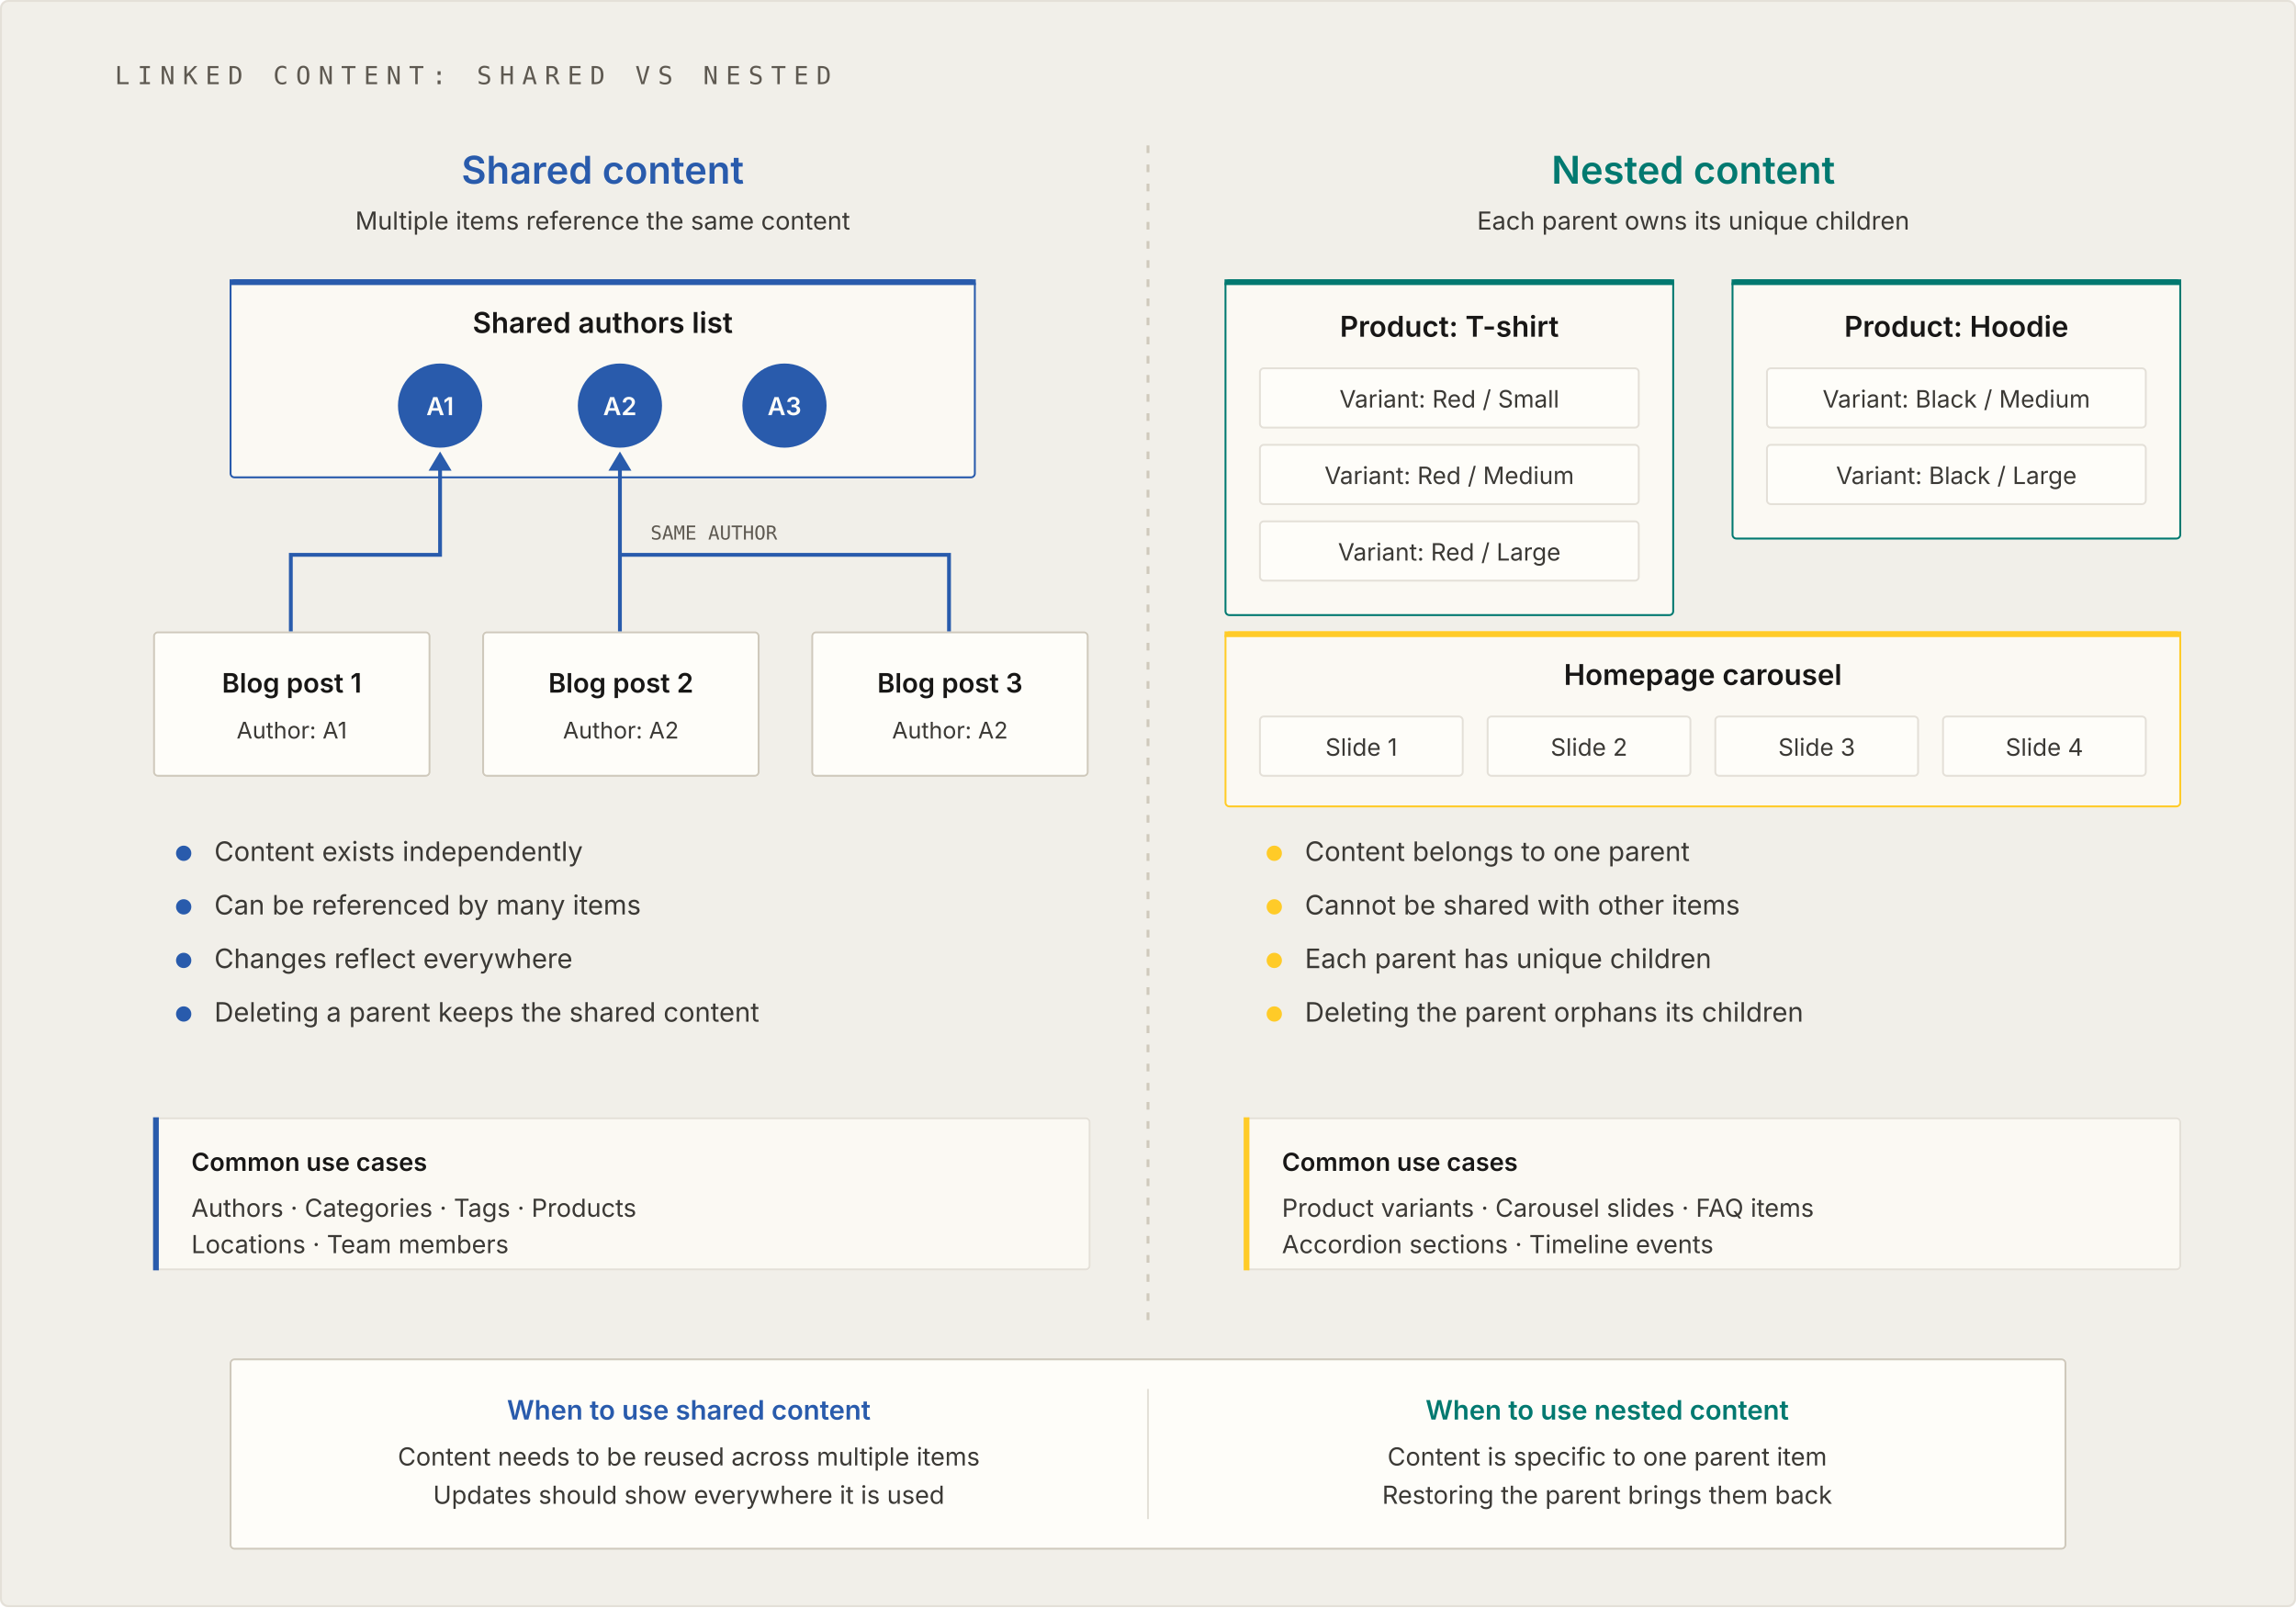
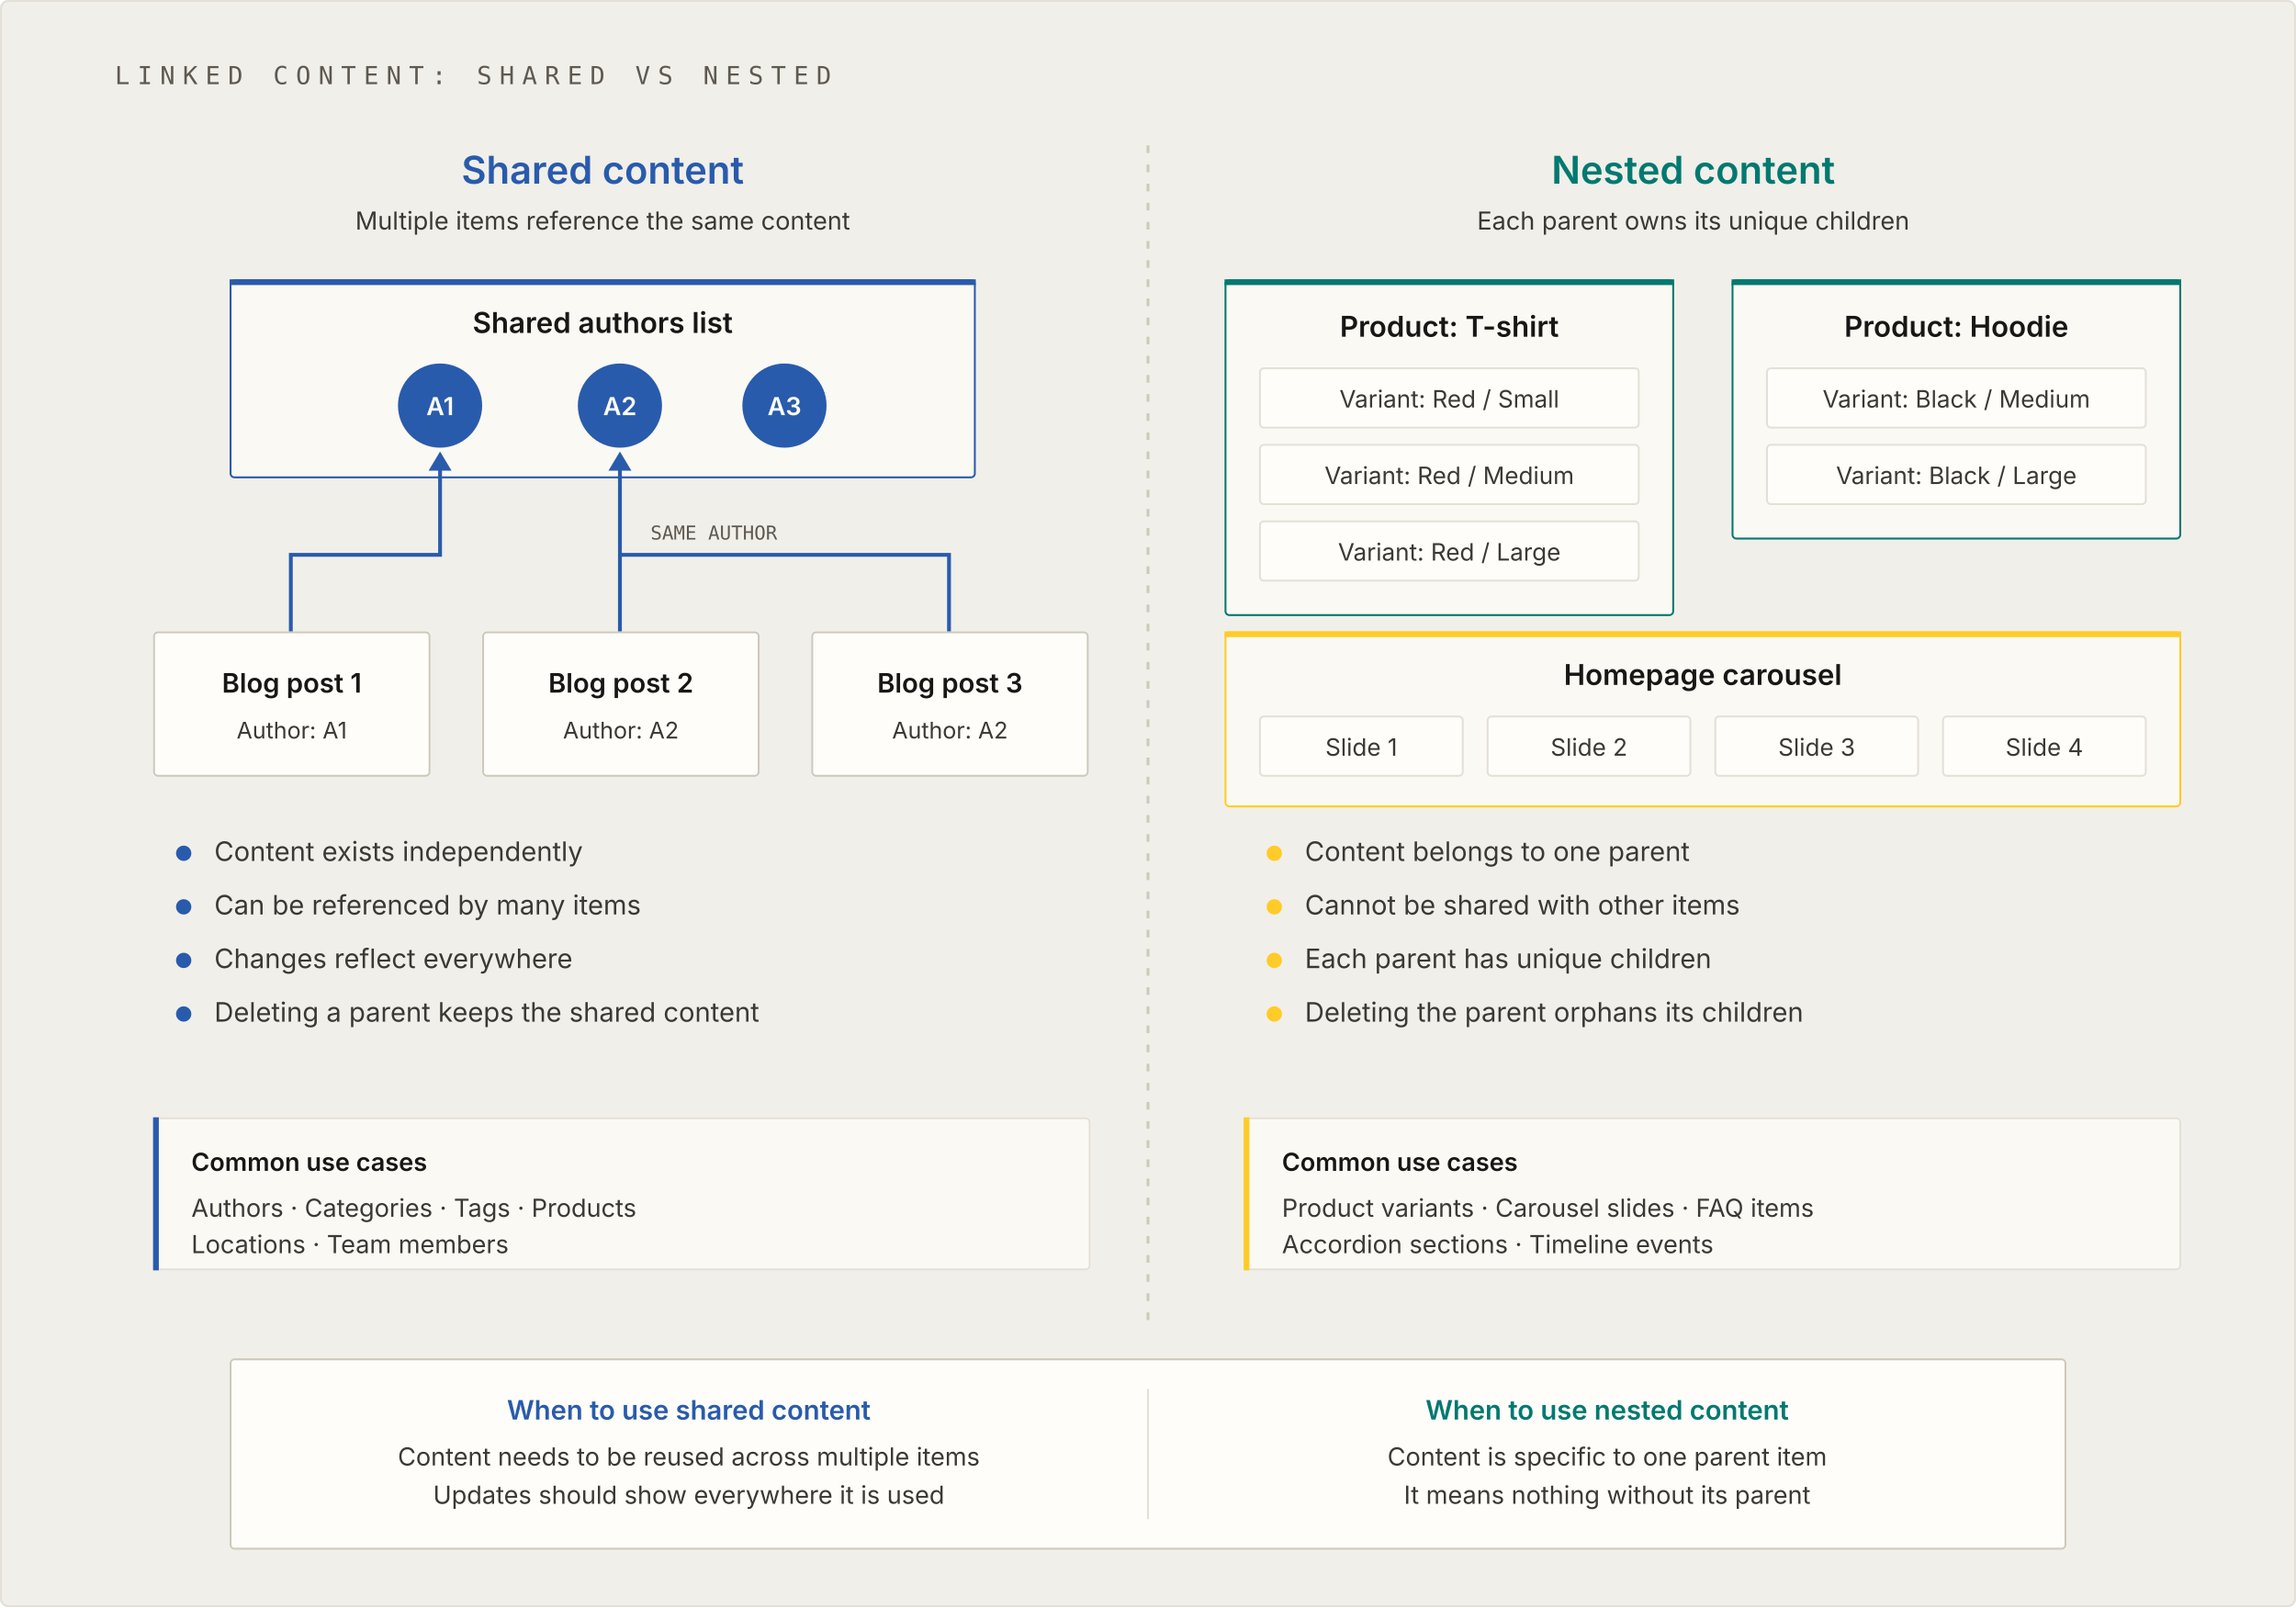
<svg xmlns="http://www.w3.org/2000/svg" width="1200" height="840" viewBox="0 0 1200 840" fill="none" font-family="system-ui, -apple-system, sans-serif" role="img" aria-labelledby="t d">
  <style>
    .f-bg{fill:#F1EFE9}
    .f-muted{fill:#5E5951}
    .f-primary{fill:#027970}
    .f-raised{fill:#FEFDF9}
    .f-secondary{fill:#295BAC}
    .f-surface{fill:#FBF9F3}
    .f-tertiary{fill:#FFCB28}
    .f-text{fill:#181716}
    .f-text2{fill:#3B3935}
    .s-border{stroke:#E4E0D8}
    .s-bstrong{stroke:#CFC9BC}
    .s-primary{stroke:#027970}
    .s-secondary{stroke:#295BAC}
    .s-tertiary{stroke:#FFCB28}
    .s-muted{stroke:#5E5951}
    .on-fill{fill:#FEFDF9}
    .s-onfill{stroke:#FEFDF9}
    @media (prefers-color-scheme: dark) {
      .f-bg{fill:#0E0D0C}
      .f-muted{fill:#AAA49B}
      .f-primary{fill:#028D83}
      .f-raised{fill:#201F1D}
      .f-secondary{fill:#5989D8}
      .f-surface{fill:#171615}
      .f-tertiary{fill:#FFCB28}
      .f-text{fill:#F1EFE9}
      .f-text2{fill:#C4BFB5}
      .s-border{stroke:#302E2B}
      .s-bstrong{stroke:#45423E}
      .s-primary{stroke:#028D83}
      .s-secondary{stroke:#5989D8}
      .s-tertiary{stroke:#FFCB28}
      .s-muted{stroke:#AAA49B}
      .on-fill{fill:#0E0D0C}
      .s-onfill{stroke:#0E0D0C}
    }
  </style>
  <rect class="f-bg" width="1200" height="840" rx="4" />
  <rect class="s-border" x="0.5" y="0.5" width="1199" height="839" rx="4" />
  <text class="f-muted" x="60" y="44" font-family="ui-monospace, monospace" font-size="13" letter-spacing="4">LINKED CONTENT: SHARED VS NESTED</text>
  <path class="s-bstrong" d="M600 76 V690" stroke-width="1.5" stroke-dasharray="4 6" />
  <text class="f-secondary" x="315" y="96" text-anchor="middle" font-size="20" font-weight="600">Shared content</text>
  <text class="f-text2" x="315" y="120" text-anchor="middle" font-size="13">Multiple items reference the same content</text>
  <rect class="f-surface" x="120" y="146" width="390" height="104" rx="2" />
  <rect class="s-secondary" x="120.5" y="146.5" width="389" height="103" rx="2" />
  <rect class="f-secondary" x="120" y="146" width="390" height="3" />
  <text class="f-text" x="315" y="174" text-anchor="middle" font-size="15" font-weight="600">Shared authors list</text>
  <circle class="f-secondary" cx="230" cy="212" r="22" />
  <text class="on-fill" x="230" y="217" text-anchor="middle" font-size="13" font-weight="600">A1</text>
  <circle class="f-secondary" cx="324" cy="212" r="22" />
  <text class="on-fill" x="324" y="217" text-anchor="middle" font-size="13" font-weight="600">A2</text>
  <circle class="f-secondary" cx="410" cy="212" r="22" />
  <text class="on-fill" x="410" y="217" text-anchor="middle" font-size="13" font-weight="600">A3</text>
  <rect class="f-raised" x="80" y="330" width="145" height="76" rx="2" />
  <rect class="s-bstrong" x="80.5" y="330.5" width="144" height="75" rx="2" />
  <text class="f-text" x="152.5" y="362" text-anchor="middle" font-size="14" font-weight="600">Blog post 1</text>
  <text class="f-text2" x="152.5" y="386" text-anchor="middle" font-size="12">Author: A1</text>
  <rect class="f-raised" x="252" y="330" width="145" height="76" rx="2" />
  <rect class="s-bstrong" x="252.5" y="330.5" width="144" height="75" rx="2" />
  <text class="f-text" x="324.5" y="362" text-anchor="middle" font-size="14" font-weight="600">Blog post 2</text>
  <text class="f-text2" x="324.5" y="386" text-anchor="middle" font-size="12">Author: A2</text>
  <rect class="f-raised" x="424" y="330" width="145" height="76" rx="2" />
  <rect class="s-bstrong" x="424.5" y="330.5" width="144" height="75" rx="2" />
  <text class="f-text" x="496.5" y="362" text-anchor="middle" font-size="14" font-weight="600">Blog post 3</text>
  <text class="f-text2" x="496.5" y="386" text-anchor="middle" font-size="12">Author: A2</text>
  <path class="s-secondary" d="M152 330 V290 H230 V244" stroke-width="2" />
  <path class="f-secondary" d="M230 236 l-6 10 h12 z" />
  <path class="s-secondary" d="M324 330 V244" stroke-width="2" />
  <path class="s-secondary" d="M496 330 V290 H324" stroke-width="2" />
  <path class="f-secondary" d="M324 236 l-6 10 h12 z" />
  <text class="f-muted" x="340" y="282" font-family="ui-monospace, monospace" font-size="10">SAME AUTHOR</text>
  <circle class="f-secondary" cx="96" cy="446" r="4" />
  <text class="f-text2" x="112" y="450" font-size="14">Content exists independently</text>
  <circle class="f-secondary" cx="96" cy="474" r="4" />
  <text class="f-text2" x="112" y="478" font-size="14">Can be referenced by many items</text>
  <circle class="f-secondary" cx="96" cy="502" r="4" />
  <text class="f-text2" x="112" y="506" font-size="14">Changes reflect everywhere</text>
  <circle class="f-secondary" cx="96" cy="530" r="4" />
  <text class="f-text2" x="112" y="534" font-size="14">Deleting a parent keeps the shared content</text>
  <rect class="f-surface" x="80" y="584" width="490" height="80" rx="2" />
  <rect class="s-border" x="80.5" y="584.5" width="489" height="79" rx="2" />
  <rect class="f-secondary" x="80" y="584" width="3" height="80" />
  <text class="f-text" x="100" y="612" font-size="13" font-weight="600">Common use cases</text>
  <text class="f-text2" x="100" y="636" font-size="13">Authors · Categories · Tags · Products</text>
  <text class="f-text2" x="100" y="655" font-size="13">Locations · Team members</text>
  <text class="f-primary" x="885" y="96" text-anchor="middle" font-size="20" font-weight="600">Nested content</text>
  <text class="f-text2" x="885" y="120" text-anchor="middle" font-size="13">Each parent owns its unique children</text>
  <rect class="f-surface" x="640" y="146" width="235" height="176" rx="2" />
  <rect class="s-primary" x="640.5" y="146.5" width="234" height="175" rx="2" />
  <rect class="f-primary" x="640" y="146" width="235" height="3" />
  <text class="f-text" x="757.5" y="176" text-anchor="middle" font-size="15" font-weight="600">Product: T-shirt</text>
  <rect class="f-raised" x="658" y="192" width="199" height="32" rx="2" />
  <rect class="s-border" x="658.5" y="192.5" width="198" height="31" rx="2" />
  <text class="f-text2" x="757.5" y="213" text-anchor="middle" font-size="12.5">Variant: Red / Small</text>
  <rect class="f-raised" x="658" y="232" width="199" height="32" rx="2" />
  <rect class="s-border" x="658.5" y="232.5" width="198" height="31" rx="2" />
  <text class="f-text2" x="757.5" y="253" text-anchor="middle" font-size="12.5">Variant: Red / Medium</text>
  <rect class="f-raised" x="658" y="272" width="199" height="32" rx="2" />
  <rect class="s-border" x="658.5" y="272.5" width="198" height="31" rx="2" />
  <text class="f-text2" x="757.5" y="293" text-anchor="middle" font-size="12.5">Variant: Red / Large</text>
  <rect class="f-surface" x="905" y="146" width="235" height="136" rx="2" />
  <rect class="s-primary" x="905.5" y="146.5" width="234" height="135" rx="2" />
  <rect class="f-primary" x="905" y="146" width="235" height="3" />
  <text class="f-text" x="1022.5" y="176" text-anchor="middle" font-size="15" font-weight="600">Product: Hoodie</text>
  <rect class="f-raised" x="923" y="192" width="199" height="32" rx="2" />
  <rect class="s-border" x="923.5" y="192.5" width="198" height="31" rx="2" />
  <text class="f-text2" x="1022.5" y="213" text-anchor="middle" font-size="12.5">Variant: Black / Medium</text>
  <rect class="f-raised" x="923" y="232" width="199" height="32" rx="2" />
  <rect class="s-border" x="923.5" y="232.5" width="198" height="31" rx="2" />
  <text class="f-text2" x="1022.5" y="253" text-anchor="middle" font-size="12.5">Variant: Black / Large</text>
  <rect class="f-surface" x="640" y="330" width="500" height="92" rx="2" />
  <rect class="s-tertiary" x="640.5" y="330.5" width="499" height="91" rx="2" />
  <rect class="f-tertiary" x="640" y="330" width="500" height="3" />
  <text class="f-text" x="890" y="358" text-anchor="middle" font-size="15" font-weight="600">Homepage carousel</text>
  <rect class="f-raised" x="658" y="374" width="107" height="32" rx="2" />
  <rect class="s-border" x="658.5" y="374.5" width="106" height="31" rx="2" />
  <text class="f-text2" x="711.5" y="395" text-anchor="middle" font-size="12.5">Slide 1</text>
  <rect class="f-raised" x="777" y="374" width="107" height="32" rx="2" />
  <rect class="s-border" x="777.5" y="374.5" width="106" height="31" rx="2" />
  <text class="f-text2" x="830.5" y="395" text-anchor="middle" font-size="12.5">Slide 2</text>
  <rect class="f-raised" x="896" y="374" width="107" height="32" rx="2" />
  <rect class="s-border" x="896.5" y="374.5" width="106" height="31" rx="2" />
  <text class="f-text2" x="949.5" y="395" text-anchor="middle" font-size="12.5">Slide 3</text>
  <rect class="f-raised" x="1015" y="374" width="107" height="32" rx="2" />
  <rect class="s-border" x="1015.5" y="374.5" width="106" height="31" rx="2" />
  <text class="f-text2" x="1068.5" y="395" text-anchor="middle" font-size="12.5">Slide 4</text>
  <circle class="f-tertiary" cx="666" cy="446" r="4" />
  <text class="f-text2" x="682" y="450" font-size="14">Content belongs to one parent</text>
  <circle class="f-tertiary" cx="666" cy="474" r="4" />
  <text class="f-text2" x="682" y="478" font-size="14">Cannot be shared with other items</text>
  <circle class="f-tertiary" cx="666" cy="502" r="4" />
  <text class="f-text2" x="682" y="506" font-size="14">Each parent has unique children</text>
  <circle class="f-tertiary" cx="666" cy="530" r="4" />
  <text class="f-text2" x="682" y="534" font-size="14">Deleting the parent orphans its children</text>
  <rect class="f-surface" x="650" y="584" width="490" height="80" rx="2" />
  <rect class="s-border" x="650.5" y="584.5" width="489" height="79" rx="2" />
  <rect class="f-tertiary" x="650" y="584" width="3" height="80" />
  <text class="f-text" x="670" y="612" font-size="13" font-weight="600">Common use cases</text>
  <text class="f-text2" x="670" y="636" font-size="13">Product variants · Carousel slides · FAQ items</text>
  <text class="f-text2" x="670" y="655" font-size="13">Accordion sections · Timeline events</text>
  <rect class="f-raised" x="120" y="710" width="960" height="100" rx="2" />
  <rect class="s-bstrong" x="120.5" y="710.5" width="959" height="99" rx="2" />
  <path class="s-border" d="M600 726 V794" stroke-width="1" />
  <text class="f-secondary" x="360" y="742" text-anchor="middle" font-size="14" font-weight="600">When to use shared content</text>
  <text class="f-text2" x="360" y="766" text-anchor="middle" font-size="13">Content needs to be reused across multiple items</text>
  <text class="f-text2" x="360" y="786" text-anchor="middle" font-size="13">Updates should show everywhere it is used</text>
  <text class="f-primary" x="840" y="742" text-anchor="middle" font-size="14" font-weight="600">When to use nested content</text>
  <text class="f-text2" x="840" y="766" text-anchor="middle" font-size="13">Content is specific to one parent item</text>
-   <text class="f-text2" x="840" y="786" text-anchor="middle" font-size="13">Restoring the parent brings them back</text>
+   <text class="f-text2" x="840" y="786" text-anchor="middle" font-size="13">It means nothing without its parent</text>
</svg>
